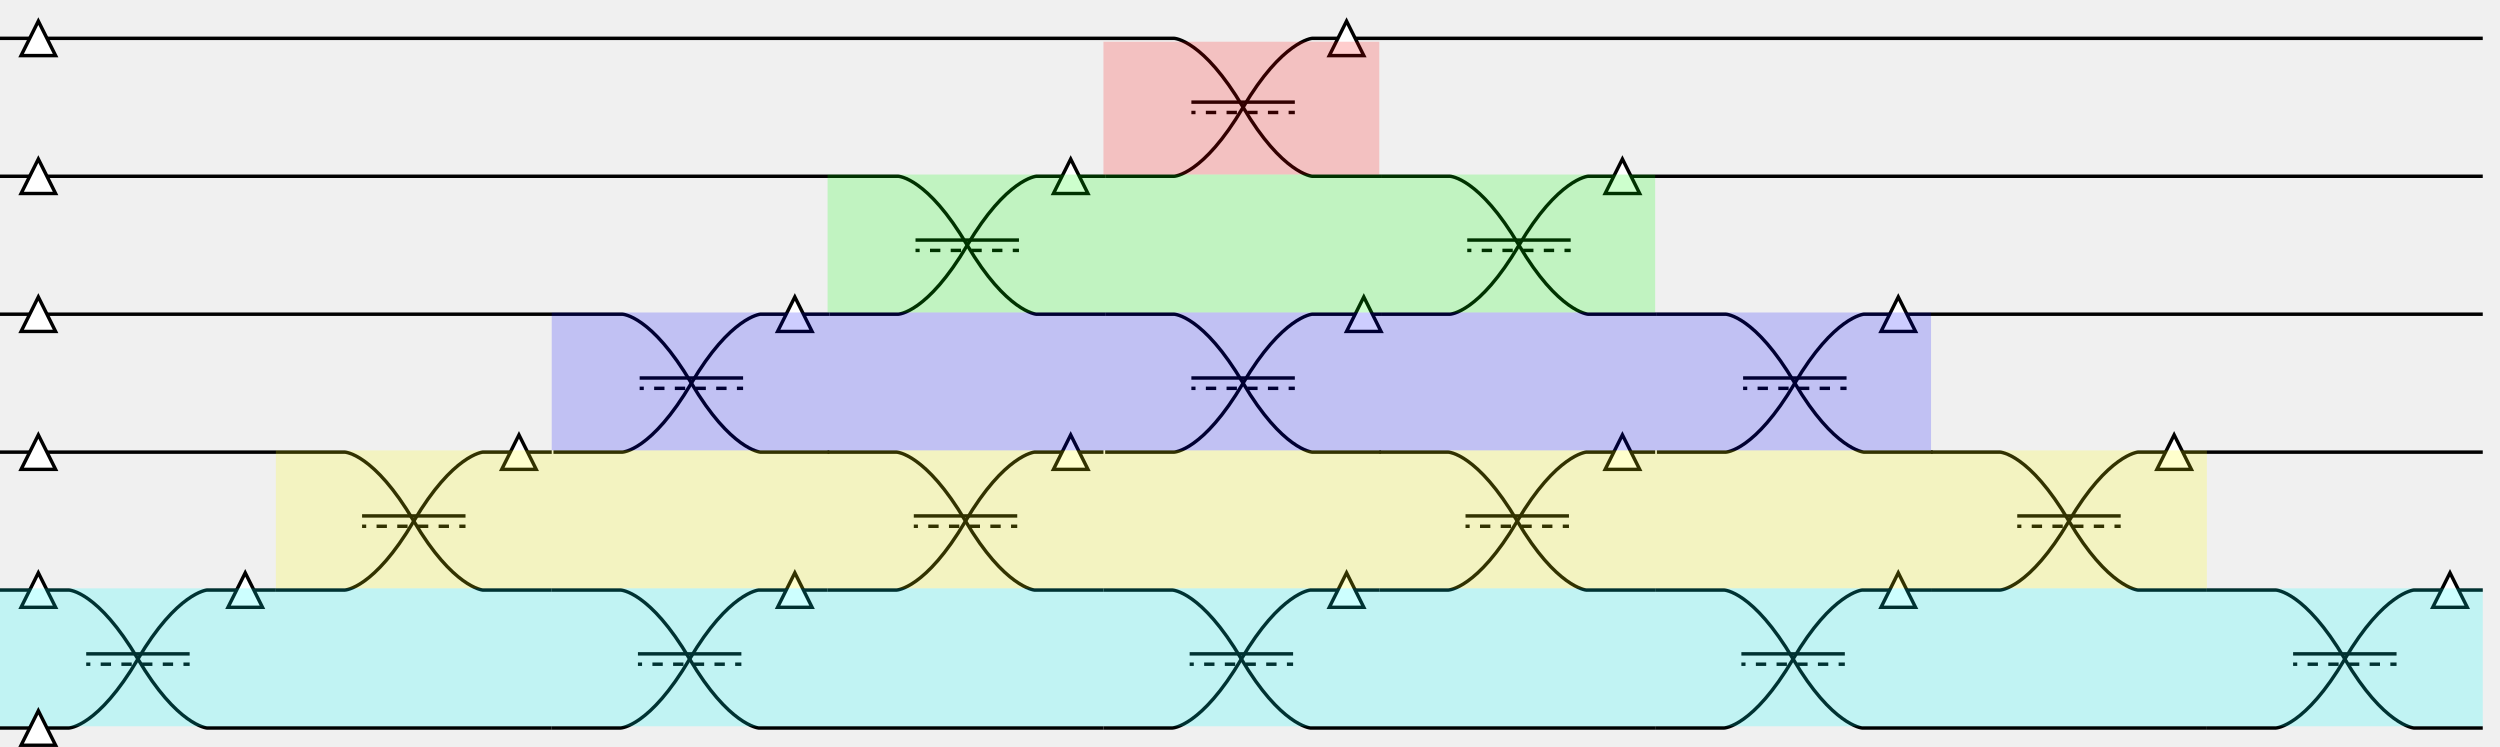
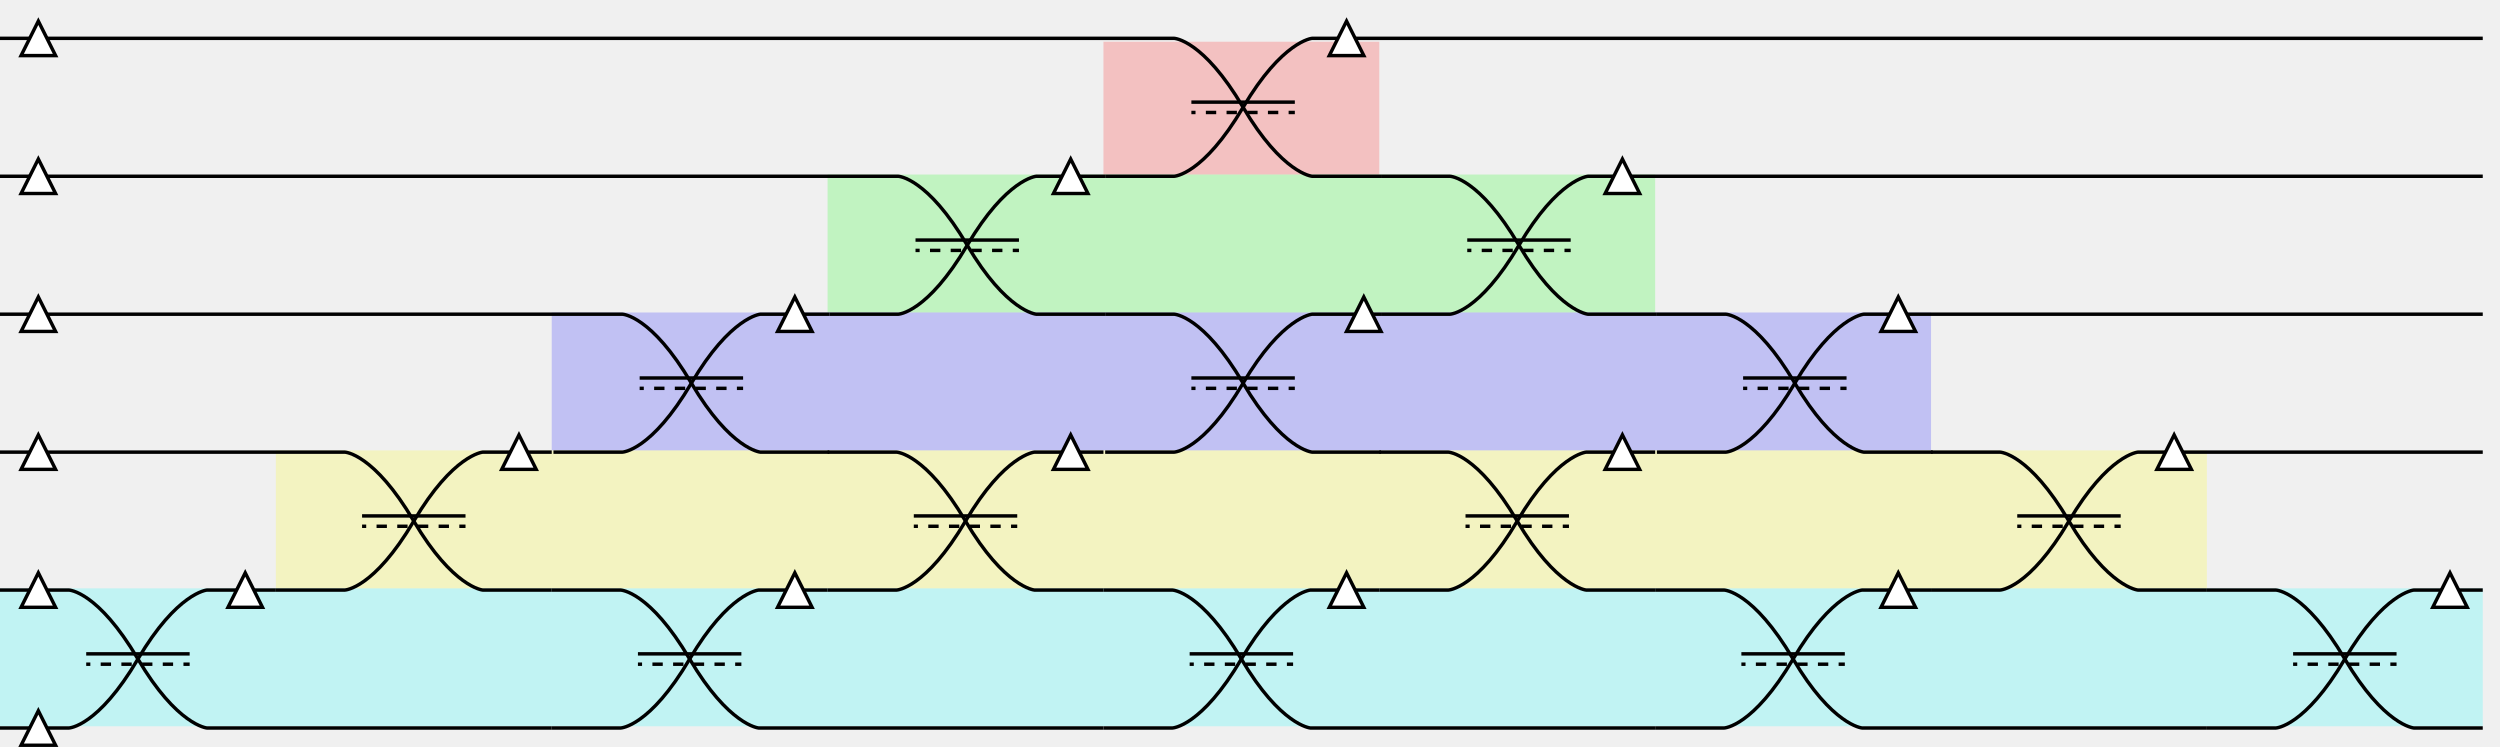
<svg xmlns="http://www.w3.org/2000/svg" width="725" height="216.618" id="svg2" version="1.1">
  <defs id="defs4">
    <marker orient="auto" refY="0" refX="0" id="Arrow2Lend" style="overflow:visible">
      <path id="path3862" style="fill-rule:evenodd;stroke-width:0.625;stroke-linejoin:round" d="M 8.719,4.034 -2.207,0.016 8.719,-4.002 c -1.745,2.372 -1.735,5.617 -6e-7,8.035 z" transform="matrix(-1.1,0,0,-1.1,-1.1,0)" />
    </marker>
    <marker orient="auto" refY="0" refX="0" id="Arrow2Lend-1" style="overflow:visible">
      <path id="path3862-5" style="fill-rule:evenodd;stroke-width:0.625;stroke-linejoin:round" d="M 8.719,4.034 -2.207,0.016 8.719,-4.002 c -1.745,2.372 -1.735,5.617 -6e-7,8.035 z" transform="matrix(-1.1,0,0,-1.1,-1.1,0)" />
    </marker>
    <marker style="overflow:visible" id="Arrow2Lend-7" refX="0" refY="0" orient="auto">
      <path transform="matrix(-1.1,0,0,-1.1,-1.1,0)" d="M 8.719,4.034 -2.207,0.016 8.719,-4.002 c -1.745,2.372 -1.735,5.617 -6e-7,8.035 z" style="fill-rule:evenodd;stroke-width:0.625;stroke-linejoin:round" id="path3862-9" />
    </marker>
    <marker style="overflow:visible" id="Arrow2Lend-1-4" refX="0" refY="0" orient="auto">
      <path transform="matrix(-1.1,0,0,-1.1,-1.1,0)" d="M 8.719,4.034 -2.207,0.016 8.719,-4.002 c -1.745,2.372 -1.735,5.617 -6e-7,8.035 z" style="fill-rule:evenodd;stroke-width:0.625;stroke-linejoin:round" id="path3862-5-8" />
    </marker>
  </defs>
  <g id="layer1" transform="translate(140,-839.1462)">
+     <rect style="fill:#ff0000;fill-opacity:0.196;stroke-width:1;stroke-linecap:butt;stroke-miterlimit:4;stroke-dasharray:2, 2;stroke-dashoffset:1.8" id="rect3688" width="80" height="38.522" x="180" y="851.243" />
+     <rect style="fill:#00ff00;fill-opacity:0.196;stroke-width:1;stroke-linecap:butt;stroke-miterlimit:4;stroke-dasharray:2, 2;stroke-dashoffset:1.8" id="rect4514" width="240" height="40" x="100" y="889.764" />
+     <rect style="fill:#0000ff;fill-opacity:0.196;stroke-width:1;stroke-linecap:butt;stroke-miterlimit:4;stroke-dasharray:2, 2;stroke-dashoffset:1.8" id="rect4516" width="400" height="40" x="20" y="929.764" />
+     <rect style="fill:#00ffff;fill-opacity:0.196;stroke-width:1;stroke-linecap:butt;stroke-miterlimit:4;stroke-dasharray:2, 2;stroke-dashoffset:1.8" id="rect4520" width="720" height="40" x="-140" y="1009.764" />
+     <rect style="fill:#ffff00;fill-opacity:0.196;stroke-width:1;stroke-linecap:butt;stroke-miterlimit:4;stroke-dasharray:2, 2;stroke-dashoffset:1.8" id="rect4518" width="560" height="40" x="-60" y="969.764" />
    <g id="g3006" transform="translate(150.5,23.90199)">
      <path id="path4090" d="m -290.5,826.362 340.5,0 c 0,0 8.383,0.302 20,20 11.362,19.266 20,20 20,20 l 20,0" style="fill:none;stroke:#000000;stroke-width:1px;stroke-linecap:butt;stroke-linejoin:miter;stroke-opacity:1" />
      <path style="fill:none;stroke:#000000;stroke-width:1px;stroke-linecap:butt;stroke-linejoin:miter;stroke-opacity:1" d="m 30,866.362 20,0 c 0,0 8.383,-0.302 20,-20 11.362,-19.266 20,-20 20,-20 l 339.5,0" id="path4098" />
      <path id="path4183" d="m 55,844.862 30,0" style="fill:none;stroke:#000000;stroke-width:1px;stroke-linecap:butt;stroke-linejoin:miter;stroke-opacity:1" />
      <path id="path4185" d="m 55,847.862 30,0" style="fill:none;stroke:#000000;stroke-width:1;stroke-linecap:butt;stroke-linejoin:miter;stroke-miterlimit:4;stroke-dasharray:3, 3;stroke-dashoffset:1.8;stroke-opacity:1" />
      <g transform="matrix(1.25,0,0,-1.25,370.7337,963.1602)" id="g3930">
        <g transform="matrix(0.1,0,0,0.1,-43.23453,1.818275)" id="g3932">
          <g transform="scale(10,10)" id="g3936" />
        </g>
      </g>
    </g>
    <g id="g3012" transform="translate(230.5,63.90199)">
      <path style="fill:none;stroke:#000000;stroke-width:1px;stroke-linecap:butt;stroke-linejoin:miter;stroke-opacity:1" d="m 30,826.362 20,0 c 0,0 8.383,0.302 20,20 11.362,19.266 20,20 20,20 l 20,0" id="path3014" />
      <path id="path3016" d="m 30,866.362 20,0 c 0,0 8.383,-0.302 20,-20 11.362,-19.266 20,-20 20,-20 l 259.5,0" style="fill:none;stroke:#000000;stroke-width:1px;stroke-linecap:butt;stroke-linejoin:miter;stroke-opacity:1" />
      <path style="fill:none;stroke:#000000;stroke-width:1px;stroke-linecap:butt;stroke-linejoin:miter;stroke-opacity:1" d="m 55,844.862 30,0" id="path3018" />
      <path style="fill:none;stroke:#000000;stroke-width:1;stroke-linecap:butt;stroke-linejoin:miter;stroke-miterlimit:4;stroke-dasharray:3, 3;stroke-dashoffset:1.8;stroke-opacity:1" d="m 55,847.862 30,0" id="path3020" />
    </g>
    <g transform="translate(310.5,103.902)" id="g3022">
      <path id="path3024" d="m 30,826.362 20,0 c 0,0 8.383,0.302 20,20 11.362,19.266 20,20 20,20 l 20,0" style="fill:none;stroke:#000000;stroke-width:1px;stroke-linecap:butt;stroke-linejoin:miter;stroke-opacity:1" />
      <path style="fill:none;stroke:#000000;stroke-width:1px;stroke-linecap:butt;stroke-linejoin:miter;stroke-opacity:1" d="m 30,866.362 20,0 c 0,0 8.383,-0.302 20,-20 11.362,-19.266 20,-20 20,-20 l 179.5,0" id="path3026" />
      <path id="path3028" d="m 55,844.862 30,0" style="fill:none;stroke:#000000;stroke-width:1px;stroke-linecap:butt;stroke-linejoin:miter;stroke-opacity:1" />
      <path id="path3030" d="m 55,847.862 30,0" style="fill:none;stroke:#000000;stroke-width:1;stroke-linecap:butt;stroke-linejoin:miter;stroke-miterlimit:4;stroke-dasharray:3, 3;stroke-dashoffset:1.8;stroke-opacity:1" />
    </g>
    <g id="g3032" transform="translate(150.5,103.902)">
      <path style="fill:none;stroke:#000000;stroke-width:1px;stroke-linecap:butt;stroke-linejoin:miter;stroke-opacity:1" d="m 30,826.362 20,0 c 0,0 8.383,0.302 20,20 11.362,19.266 20,20 20,20 l 20,0" id="path3034" />
      <path id="path3036" d="m 30,866.362 20,0 c 0,0 8.383,-0.302 20,-20 11.362,-19.266 20,-20 20,-20 l 20,0" style="fill:none;stroke:#000000;stroke-width:1px;stroke-linecap:butt;stroke-linejoin:miter;stroke-opacity:1" />
      <path style="fill:none;stroke:#000000;stroke-width:1px;stroke-linecap:butt;stroke-linejoin:miter;stroke-opacity:1" d="m 55,844.862 30,0" id="path3038" />
      <path style="fill:none;stroke:#000000;stroke-width:1;stroke-linecap:butt;stroke-linejoin:miter;stroke-miterlimit:4;stroke-dasharray:3, 3;stroke-dashoffset:1.8;stroke-opacity:1" d="m 55,847.862 30,0" id="path3040" />
    </g>
    <g transform="translate(70.5,63.90199)" id="g3052">
      <path style="fill:none;stroke:#000000;stroke-width:1px;stroke-linecap:butt;stroke-linejoin:miter;stroke-opacity:1" d="m -210.5,826.362 260.5,0 c 0,0 8.383,0.302 20,20 11.362,19.266 20,20 20,20 l 20,0" id="path3054" />
      <path id="path3056" d="m 30,866.362 20,0 c 0,0 8.383,-0.302 20,-20 11.362,-19.266 20,-20 20,-20 l 20,0" style="fill:none;stroke:#000000;stroke-width:1px;stroke-linecap:butt;stroke-linejoin:miter;stroke-opacity:1" />
      <path style="fill:none;stroke:#000000;stroke-width:1px;stroke-linecap:butt;stroke-linejoin:miter;stroke-opacity:1" d="m 55,844.862 30,0" id="path3058" />
      <path style="fill:none;stroke:#000000;stroke-width:1;stroke-linecap:butt;stroke-linejoin:miter;stroke-miterlimit:4;stroke-dasharray:3, 3;stroke-dashoffset:1.8;stroke-opacity:1" d="m 55,847.862 30,0" id="path3060" />
    </g>
    <g id="g3062" transform="translate(-9.5,103.902)">
      <path id="path3064" d="m -130.5,826.362 180.5,0 c 0,0 8.383,0.302 20,20 11.362,19.266 20,20 20,20 l 20,0" style="fill:none;stroke:#000000;stroke-width:1px;stroke-linecap:butt;stroke-linejoin:miter;stroke-opacity:1" />
      <path style="fill:none;stroke:#000000;stroke-width:1px;stroke-linecap:butt;stroke-linejoin:miter;stroke-opacity:1" d="m 30,866.362 20,0 c 0,0 8.383,-0.302 20,-20 11.362,-19.266 20,-20 20,-20 l 20,0" id="path3066" />
      <path id="path3068" d="m 55,844.862 30,0" style="fill:none;stroke:#000000;stroke-width:1px;stroke-linecap:butt;stroke-linejoin:miter;stroke-opacity:1" />
      <path id="path3070" d="m 55,847.862 30,0" style="fill:none;stroke:#000000;stroke-width:1;stroke-linecap:butt;stroke-linejoin:miter;stroke-miterlimit:4;stroke-dasharray:3, 3;stroke-dashoffset:1.8;stroke-opacity:1" />
    </g>
    <path style="fill:#ffffff;fill-opacity:1;stroke:#000000;stroke-width:1px;stroke-linecap:butt;stroke-linejoin:miter;stroke-opacity:1" d="m 245.5,855.264 10,0 -5,-10 z" id="path4160" />
    <path id="path3098" d="m 325.5,895.264 10,0 -5,-10 z" style="fill:#ffffff;fill-opacity:1;stroke:#000000;stroke-width:1px;stroke-linecap:butt;stroke-linejoin:miter;stroke-opacity:1" />
    <path style="fill:#ffffff;fill-opacity:1;stroke:#000000;stroke-width:1px;stroke-linecap:butt;stroke-linejoin:miter;stroke-opacity:1" d="m 405.5,935.264 10,0 -5,-10 z" id="path3100" />
    <path id="path3102" d="m 250.5,935.264 10,0 -5,-10 z" style="fill:#ffffff;fill-opacity:1;stroke:#000000;stroke-width:1px;stroke-linecap:butt;stroke-linejoin:miter;stroke-opacity:1" />
    <path style="fill:#ffffff;fill-opacity:1;stroke:#000000;stroke-width:1px;stroke-linecap:butt;stroke-linejoin:miter;stroke-opacity:1" d="m 165.5,895.264 10,0 -5,-10 z" id="path3104" />
    <path id="path3106" d="m 85.5,935.264 10,0 -5,-10 z" style="fill:#ffffff;fill-opacity:1;stroke:#000000;stroke-width:1px;stroke-linecap:butt;stroke-linejoin:miter;stroke-opacity:1" />
    <g id="g3006-7" transform="translate(70,143.902)">
      <path id="path4090-0" d="m 30,826.362 20,0 c 0,0 8.383,0.302 20,20 11.362,19.266 20,20 20,20 l 20,0" style="fill:none;stroke:#000000;stroke-width:1px;stroke-linecap:butt;stroke-linejoin:miter;stroke-opacity:1" />
      <path style="fill:none;stroke:#000000;stroke-width:1px;stroke-linecap:butt;stroke-linejoin:miter;stroke-opacity:1" d="m 30,866.362 20,0 c 0,0 8.383,-0.302 20,-20 11.362,-19.266 20,-20 20,-20 l 20,0" id="path4098-7" />
      <path id="path4183-8" d="m 55,844.862 30,0" style="fill:none;stroke:#000000;stroke-width:1px;stroke-linecap:butt;stroke-linejoin:miter;stroke-opacity:1" />
      <path id="path4185-0" d="m 55,847.862 30,0" style="fill:none;stroke:#000000;stroke-width:1;stroke-linecap:butt;stroke-linejoin:miter;stroke-miterlimit:4;stroke-dasharray:3, 3;stroke-dashoffset:1.8;stroke-opacity:1" />
      <g transform="matrix(1.25,0,0,-1.25,370.7337,963.1602)" id="g3930-0">
        <g transform="matrix(0.1,0,0,0.1,-43.23453,1.818275)" id="g3932-9">
          <g transform="scale(10,10)" id="g3936-9" />
        </g>
      </g>
    </g>
    <g transform="translate(230,143.902)" id="g3538">
      <path style="fill:none;stroke:#000000;stroke-width:1px;stroke-linecap:butt;stroke-linejoin:miter;stroke-opacity:1" d="m 30,826.362 20,0 c 0,0 8.383,0.302 20,20 11.362,19.266 20,20 20,20 l 20,0" id="path3540" />
      <path id="path3542" d="m 30,866.362 20,0 c 0,0 8.383,-0.302 20,-20 11.362,-19.266 20,-20 20,-20 l 20,0" style="fill:none;stroke:#000000;stroke-width:1px;stroke-linecap:butt;stroke-linejoin:miter;stroke-opacity:1" />
      <path style="fill:none;stroke:#000000;stroke-width:1px;stroke-linecap:butt;stroke-linejoin:miter;stroke-opacity:1" d="m 55,844.862 30,0" id="path3544" />
      <path style="fill:none;stroke:#000000;stroke-width:1;stroke-linecap:butt;stroke-linejoin:miter;stroke-miterlimit:4;stroke-dasharray:3, 3;stroke-dashoffset:1.8;stroke-opacity:1" d="m 55,847.862 30,0" id="path3546" />
      <g id="g3548" transform="matrix(1.25,0,0,-1.25,370.7337,963.1602)">
        <g id="g3550" transform="matrix(0.1,0,0,0.1,-43.23453,1.818275)">
          <g id="g3552" transform="scale(10,10)" />
        </g>
      </g>
    </g>
    <g id="g3554" transform="translate(150,183.902)">
      <path id="path3556" d="m 30,826.362 20,0 c 0,0 8.383,0.302 20,20 11.362,19.266 20,20 20,20 l 100,0" style="fill:none;stroke:#000000;stroke-width:1px;stroke-linecap:butt;stroke-linejoin:miter;stroke-opacity:1" />
      <path style="fill:none;stroke:#000000;stroke-width:1px;stroke-linecap:butt;stroke-linejoin:miter;stroke-opacity:1" d="m 30,866.362 20,0 c 0,0 8.383,-0.302 20,-20 11.362,-19.266 20,-20 20,-20 l 20,0" id="path3558" />
      <path id="path3560" d="m 55,844.862 30,0" style="fill:none;stroke:#000000;stroke-width:1px;stroke-linecap:butt;stroke-linejoin:miter;stroke-opacity:1" />
      <path id="path3562" d="m 55,847.862 30,0" style="fill:none;stroke:#000000;stroke-width:1;stroke-linecap:butt;stroke-linejoin:miter;stroke-miterlimit:4;stroke-dasharray:3, 3;stroke-dashoffset:1.8;stroke-opacity:1" />
      <g transform="matrix(1.25,0,0,-1.25,370.7337,963.1602)" id="g3564">
        <g transform="matrix(0.1,0,0,0.1,-43.23453,1.818275)" id="g3566">
          <g transform="scale(10,10)" id="g3568" />
        </g>
      </g>
    </g>
    <g transform="translate(310,183.902)" id="g3570">
      <path style="fill:none;stroke:#000000;stroke-width:1px;stroke-linecap:butt;stroke-linejoin:miter;stroke-opacity:1" d="m 30,826.362 20,0 c 0,0 8.383,0.302 20,20 11.362,19.266 20,20 20,20 l 100,0" id="path3572" />
      <path id="path3574" d="m 30,866.362 20,0 c 0,0 8.383,-0.302 20,-20 11.362,-19.266 20,-20 20,-20 l 20,0" style="fill:none;stroke:#000000;stroke-width:1px;stroke-linecap:butt;stroke-linejoin:miter;stroke-opacity:1" />
      <path style="fill:none;stroke:#000000;stroke-width:1px;stroke-linecap:butt;stroke-linejoin:miter;stroke-opacity:1" d="m 55,844.862 30,0" id="path3576" />
      <path style="fill:none;stroke:#000000;stroke-width:1;stroke-linecap:butt;stroke-linejoin:miter;stroke-miterlimit:4;stroke-dasharray:3, 3;stroke-dashoffset:1.8;stroke-opacity:1" d="m 55,847.862 30,0" id="path3578" />
      <g id="g3580" transform="matrix(1.25,0,0,-1.25,370.7337,963.1602)">
        <g id="g3582" transform="matrix(0.1,0,0,0.1,-43.23453,1.818275)">
          <g id="g3584" transform="scale(10,10)" />
        </g>
      </g>
    </g>
    <g id="g3586" transform="translate(390,143.902)">
      <path id="path3588" d="m 30,826.362 20,0 c 0,0 8.383,0.302 20,20 11.362,19.266 20,20 20,20 l 20,0" style="fill:none;stroke:#000000;stroke-width:1px;stroke-linecap:butt;stroke-linejoin:miter;stroke-opacity:1" />
      <path style="fill:none;stroke:#000000;stroke-width:1px;stroke-linecap:butt;stroke-linejoin:miter;stroke-opacity:1" d="m 30,866.362 20,0 c 0,0 8.383,-0.302 20,-20 11.362,-19.266 20,-20 20,-20 l 100,0" id="path3590" />
      <path id="path3592" d="m 55,844.862 30,0" style="fill:none;stroke:#000000;stroke-width:1px;stroke-linecap:butt;stroke-linejoin:miter;stroke-opacity:1" />
      <path id="path3594" d="m 55,847.862 30,0" style="fill:none;stroke:#000000;stroke-width:1;stroke-linecap:butt;stroke-linejoin:miter;stroke-miterlimit:4;stroke-dasharray:3, 3;stroke-dashoffset:1.8;stroke-opacity:1" />
      <g transform="matrix(1.25,0,0,-1.25,370.7337,963.1602)" id="g3596">
        <g transform="matrix(0.1,0,0,0.1,-43.23453,1.818275)" id="g3598">
          <g transform="scale(10,10)" id="g3600" />
        </g>
      </g>
    </g>
    <g transform="translate(-90,143.902)" id="g3602">
      <path style="fill:none;stroke:#000000;stroke-width:1px;stroke-linecap:butt;stroke-linejoin:miter;stroke-opacity:1" d="m -50,826.362 100,0 c 0,0 8.383,0.302 20,20 11.362,19.266 20,20 20,20 l 20,0" id="path3604" />
      <path id="path3606" d="m 30,866.362 20,0 c 0,0 8.383,-0.302 20,-20 11.362,-19.266 20,-20 20,-20 l 20,0" style="fill:none;stroke:#000000;stroke-width:1px;stroke-linecap:butt;stroke-linejoin:miter;stroke-opacity:1" />
      <path style="fill:none;stroke:#000000;stroke-width:1px;stroke-linecap:butt;stroke-linejoin:miter;stroke-opacity:1" d="m 55,844.862 30,0" id="path3608" />
      <path style="fill:none;stroke:#000000;stroke-width:1;stroke-linecap:butt;stroke-linejoin:miter;stroke-miterlimit:4;stroke-dasharray:3, 3;stroke-dashoffset:1.8;stroke-opacity:1" d="m 55,847.862 30,0" id="path3610" />
      <g id="g3612" transform="matrix(1.25,0,0,-1.25,370.7337,963.1602)">
        <g id="g3614" transform="matrix(0.1,0,0,0.1,-43.23453,1.818275)">
          <g id="g3616" transform="scale(10,10)" />
        </g>
      </g>
    </g>
    <g id="g3618" transform="translate(-10,183.902)">
      <path id="path3620" d="m 30,826.362 20,0 c 0,0 8.383,0.302 20,20 11.362,19.266 20,20 20,20 l 100,0" style="fill:none;stroke:#000000;stroke-width:1px;stroke-linecap:butt;stroke-linejoin:miter;stroke-opacity:1" />
      <path style="fill:none;stroke:#000000;stroke-width:1px;stroke-linecap:butt;stroke-linejoin:miter;stroke-opacity:1" d="m 30,866.362 20,0 c 0,0 8.383,-0.302 20,-20 11.362,-19.266 20,-20 20,-20 l 20,0" id="path3622" />
      <path id="path3624" d="m 55,844.862 30,0" style="fill:none;stroke:#000000;stroke-width:1px;stroke-linecap:butt;stroke-linejoin:miter;stroke-opacity:1" />
      <path id="path3626" d="m 55,847.862 30,0" style="fill:none;stroke:#000000;stroke-width:1;stroke-linecap:butt;stroke-linejoin:miter;stroke-miterlimit:4;stroke-dasharray:3, 3;stroke-dashoffset:1.8;stroke-opacity:1" />
      <g transform="matrix(1.25,0,0,-1.25,370.7337,963.1602)" id="g3628">
        <g transform="matrix(0.1,0,0,0.1,-43.23453,1.818275)" id="g3630">
          <g transform="scale(10,10)" id="g3632" />
        </g>
      </g>
    </g>
    <g transform="translate(-170,183.902)" id="g3634">
      <path style="fill:none;stroke:#000000;stroke-width:1px;stroke-linecap:butt;stroke-linejoin:miter;stroke-opacity:1" d="m 30,826.362 20,0 c 0,0 8.383,0.302 20,20 11.362,19.266 20,20 20,20 l 100,0" id="path3636" />
      <path id="path3638" d="m 30,866.362 20,0 c 0,0 8.383,-0.302 20,-20 11.362,-19.266 20,-20 20,-20 l 20,0" style="fill:none;stroke:#000000;stroke-width:1px;stroke-linecap:butt;stroke-linejoin:miter;stroke-opacity:1" />
      <path style="fill:none;stroke:#000000;stroke-width:1px;stroke-linecap:butt;stroke-linejoin:miter;stroke-opacity:1" d="m 55,844.862 30,0" id="path3640" />
      <path style="fill:none;stroke:#000000;stroke-width:1;stroke-linecap:butt;stroke-linejoin:miter;stroke-miterlimit:4;stroke-dasharray:3, 3;stroke-dashoffset:1.8;stroke-opacity:1" d="m 55,847.862 30,0" id="path3642" />
      <g id="g3644" transform="matrix(1.25,0,0,-1.25,370.7337,963.1602)">
        <g id="g3646" transform="matrix(0.1,0,0,0.1,-43.23453,1.818275)">
          <g id="g3648" transform="scale(10,10)" />
        </g>
      </g>
    </g>
    <g id="g3650" transform="translate(470,183.902)">
      <path id="path3652" d="m 30,826.362 20,0 c 0,0 8.383,0.302 20,20 11.362,19.266 20,20 20,20 l 20,0" style="fill:none;stroke:#000000;stroke-width:1px;stroke-linecap:butt;stroke-linejoin:miter;stroke-opacity:1" />
      <path style="fill:none;stroke:#000000;stroke-width:1px;stroke-linecap:butt;stroke-linejoin:miter;stroke-opacity:1" d="m 30,866.362 20,0 c 0,0 8.383,-0.302 20,-20 11.362,-19.266 20,-20 20,-20 l 20,0" id="path3654" />
      <path id="path3656" d="m 55,844.862 30,0" style="fill:none;stroke:#000000;stroke-width:1px;stroke-linecap:butt;stroke-linejoin:miter;stroke-opacity:1" />
      <path id="path3658" d="m 55,847.862 30,0" style="fill:none;stroke:#000000;stroke-width:1;stroke-linecap:butt;stroke-linejoin:miter;stroke-miterlimit:4;stroke-dasharray:3, 3;stroke-dashoffset:1.8;stroke-opacity:1" />
      <g transform="matrix(1.25,0,0,-1.25,370.7337,963.1602)" id="g3660">
        <g transform="matrix(0.1,0,0,0.1,-43.23453,1.818275)" id="g3662">
          <g transform="scale(10,10)" id="g3664" />
        </g>
      </g>
    </g>
    <path style="fill:#ffffff;fill-opacity:1;stroke:#000000;stroke-width:1px;stroke-linecap:butt;stroke-linejoin:miter;stroke-opacity:1" d="m 85.5,1015.264 10,0 -5,-10 z" id="path3666" />
    <path id="path3668" d="m 165.5,975.264 10,0 -5,-10 z" style="fill:#ffffff;fill-opacity:1;stroke:#000000;stroke-width:1px;stroke-linecap:butt;stroke-linejoin:miter;stroke-opacity:1" />
    <path style="fill:#ffffff;fill-opacity:1;stroke:#000000;stroke-width:1px;stroke-linecap:butt;stroke-linejoin:miter;stroke-opacity:1" d="m 325.5,975.264 10,0 -5,-10 z" id="path3670" />
    <path id="path3672" d="m 485.5,975.264 10,0 -5,-10 z" style="fill:#ffffff;fill-opacity:1;stroke:#000000;stroke-width:1px;stroke-linecap:butt;stroke-linejoin:miter;stroke-opacity:1" />
    <path style="fill:#ffffff;fill-opacity:1;stroke:#000000;stroke-width:1px;stroke-linecap:butt;stroke-linejoin:miter;stroke-opacity:1" d="m 5.5,975.264 10,0 -5,-10 z" id="path3676" />
    <path id="path3678" d="m -73.882,1015.264 10,0 -5,-10 z" style="fill:#ffffff;fill-opacity:1;stroke:#000000;stroke-width:1px;stroke-linecap:butt;stroke-linejoin:miter;stroke-opacity:1" />
    <path id="path3680" d="m 245.5,1015.264 10,0 -5,-10 z" style="fill:#ffffff;fill-opacity:1;stroke:#000000;stroke-width:1px;stroke-linecap:butt;stroke-linejoin:miter;stroke-opacity:1" />
    <path style="fill:#ffffff;fill-opacity:1;stroke:#000000;stroke-width:1px;stroke-linecap:butt;stroke-linejoin:miter;stroke-opacity:1" d="m 405.5,1015.264 10,0 -5,-10 z" id="path3682" />
    <path id="path3684" d="m 565.5,1015.264 10,0 -5,-10 z" style="fill:#ffffff;fill-opacity:1;stroke:#000000;stroke-width:1px;stroke-linecap:butt;stroke-linejoin:miter;stroke-opacity:1" />
    <path style="fill:#ffffff;fill-opacity:1;stroke:#000000;stroke-width:1px;stroke-linecap:butt;stroke-linejoin:miter;stroke-opacity:1" d="m -133.882,1015.264 10,0 -5,-10 z" id="path3686" />
-     <rect style="fill:#ff0000;fill-opacity:0.196;stroke-width:1;stroke-linecap:butt;stroke-miterlimit:4;stroke-dasharray:2, 2;stroke-dashoffset:1.8" id="rect3688" width="80" height="38.522" x="180" y="851.243" />
-     <rect style="fill:#00ff00;fill-opacity:0.196;stroke-width:1;stroke-linecap:butt;stroke-miterlimit:4;stroke-dasharray:2, 2;stroke-dashoffset:1.8" id="rect4514" width="240" height="40" x="100" y="889.764" />
-     <rect style="fill:#0000ff;fill-opacity:0.196;stroke-width:1;stroke-linecap:butt;stroke-miterlimit:4;stroke-dasharray:2, 2;stroke-dashoffset:1.8" id="rect4516" width="400" height="40" x="20" y="929.764" />
-     <rect style="fill:#ffff00;fill-opacity:0.196;stroke-width:1;stroke-linecap:butt;stroke-miterlimit:4;stroke-dasharray:2, 2;stroke-dashoffset:1.8" id="rect4518" width="560" height="40" x="-60" y="969.764" />
-     <rect style="fill:#00ffff;fill-opacity:0.196;stroke-width:1;stroke-linecap:butt;stroke-miterlimit:4;stroke-dasharray:2, 2;stroke-dashoffset:1.8" id="rect4520" width="720" height="40" x="-140" y="1009.764" />
    <path id="path4522" d="m -133.882,1055.264 10,0 -5,-10 z" style="fill:#ffffff;fill-opacity:1;stroke:#000000;stroke-width:1px;stroke-linecap:butt;stroke-linejoin:miter;stroke-opacity:1" />
    <path style="fill:#ffffff;fill-opacity:1;stroke:#000000;stroke-width:1px;stroke-linecap:butt;stroke-linejoin:miter;stroke-opacity:1" d="m -133.882,975.264 10,0 -5,-10 z" id="path4524" />
    <path id="path4526" d="m -133.882,935.264 10,0 -5,-10 z" style="fill:#ffffff;fill-opacity:1;stroke:#000000;stroke-width:1px;stroke-linecap:butt;stroke-linejoin:miter;stroke-opacity:1" />
    <path style="fill:#ffffff;fill-opacity:1;stroke:#000000;stroke-width:1px;stroke-linecap:butt;stroke-linejoin:miter;stroke-opacity:1" d="m -133.882,895.264 10,0 -5,-10 z" id="path4528" />
    <path id="path4530" d="m -133.882,855.264 10,0 -5,-10 z" style="fill:#ffffff;fill-opacity:1;stroke:#000000;stroke-width:1px;stroke-linecap:butt;stroke-linejoin:miter;stroke-opacity:1" />
  </g>
</svg>
